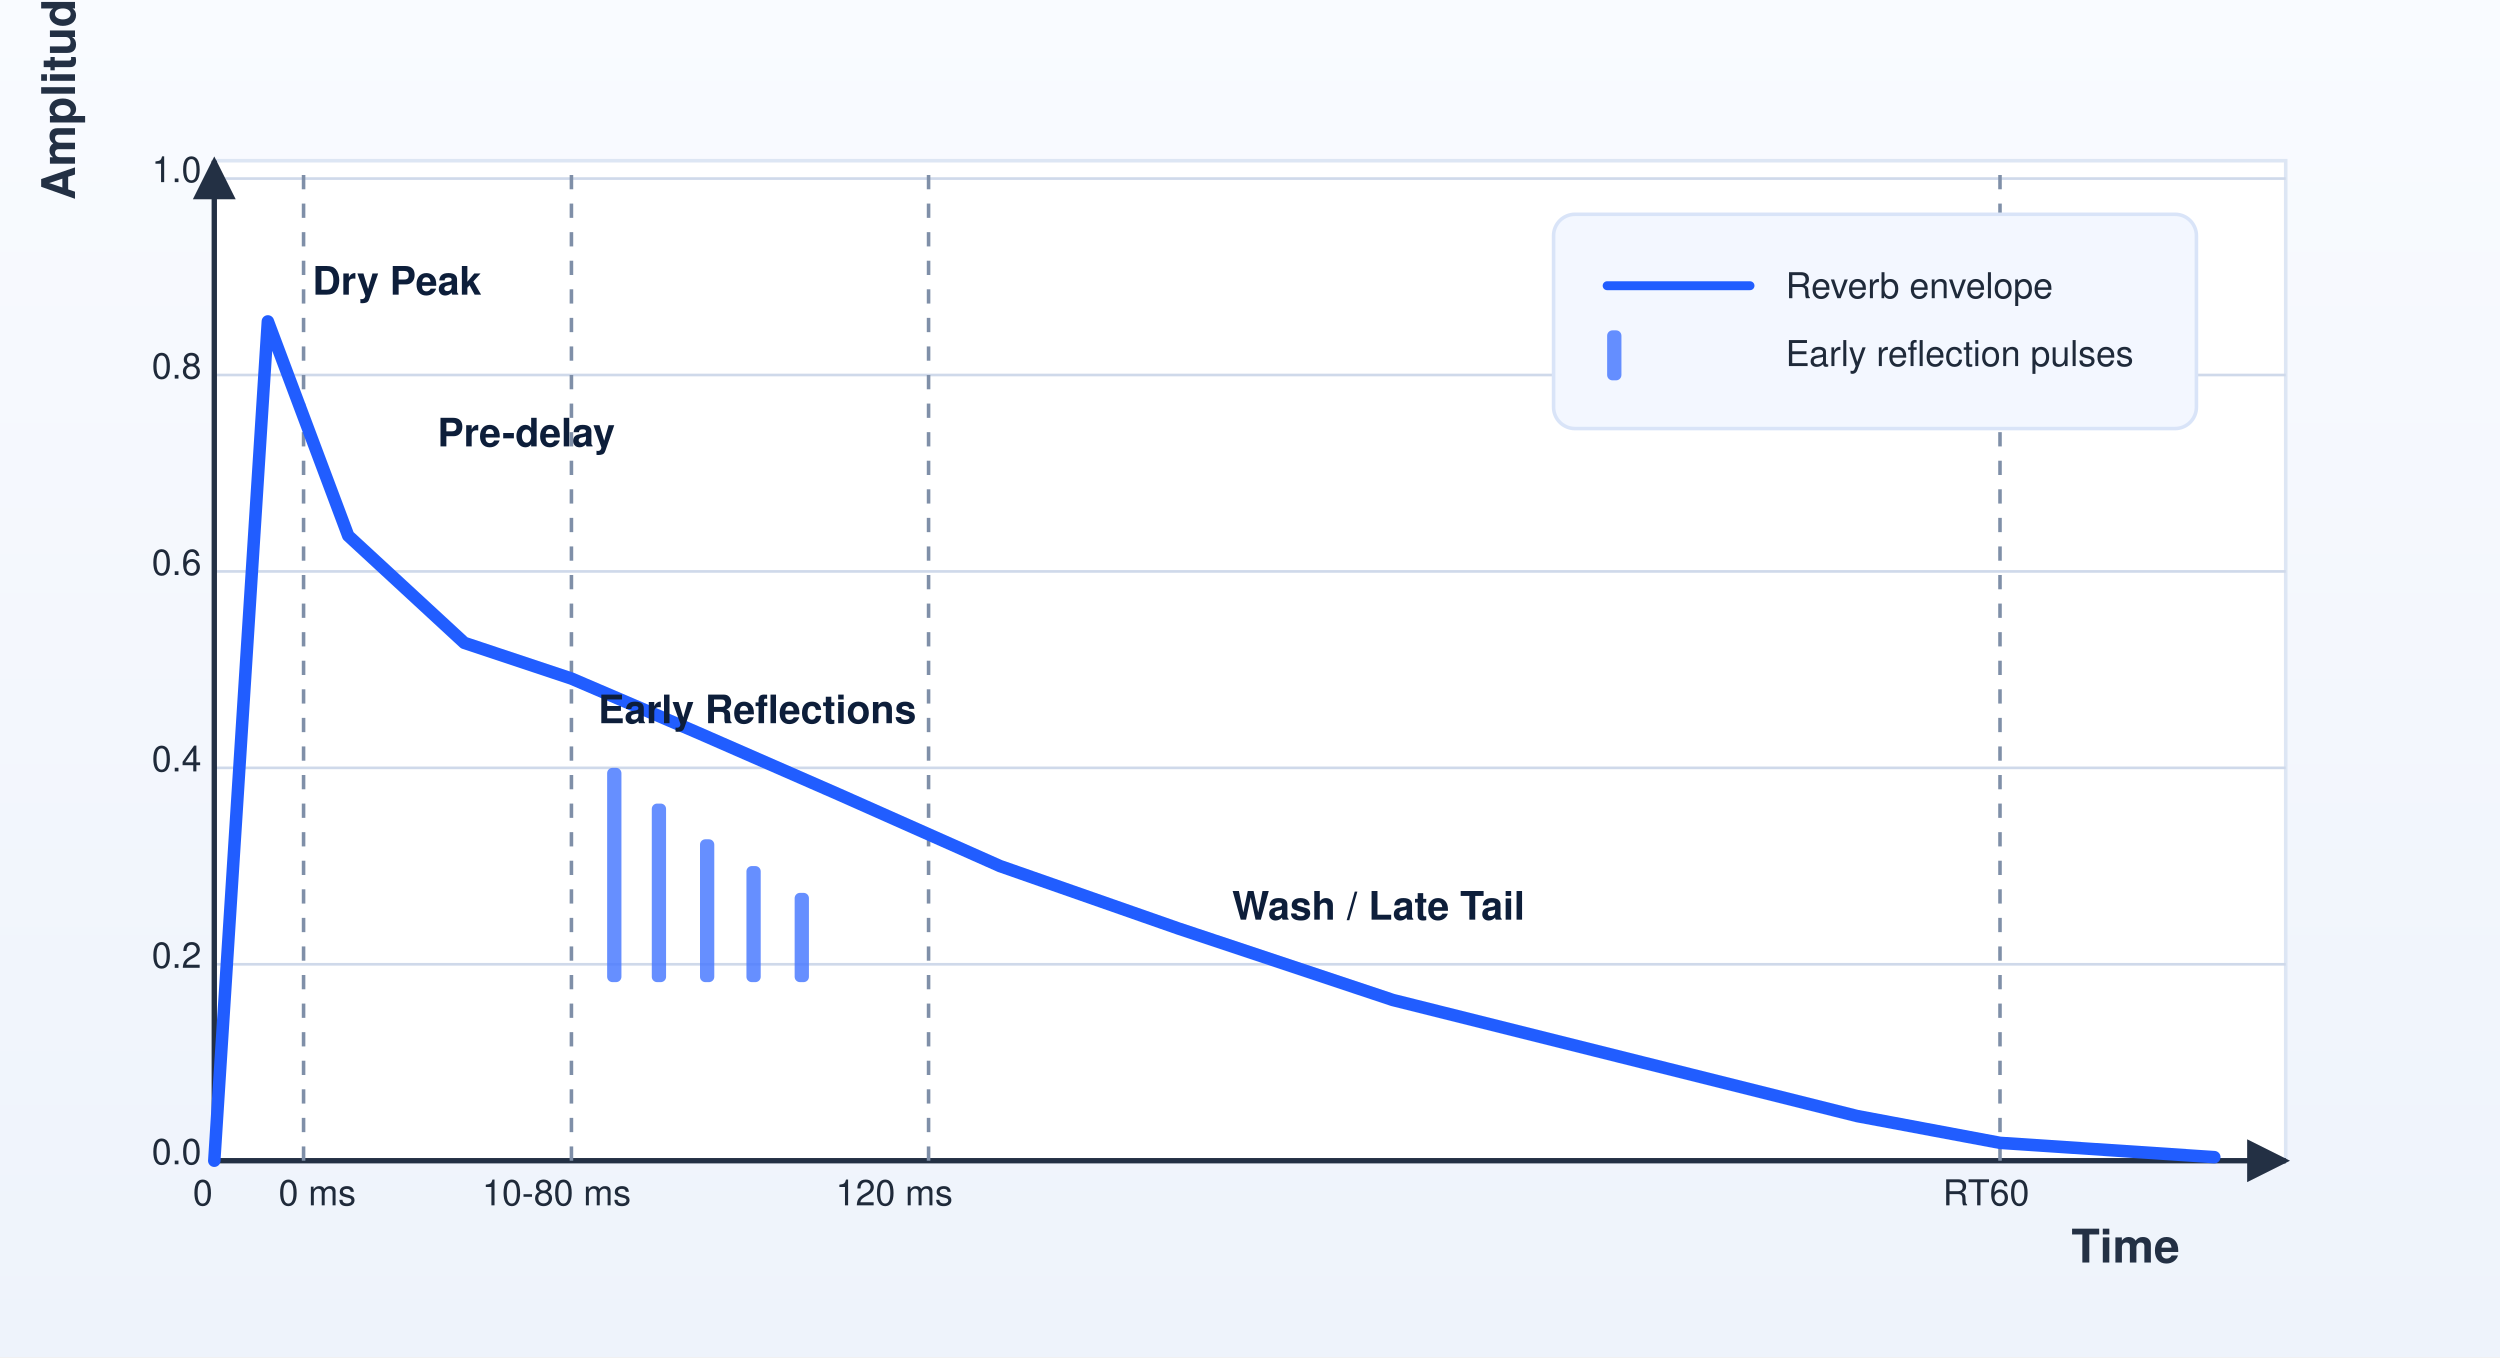
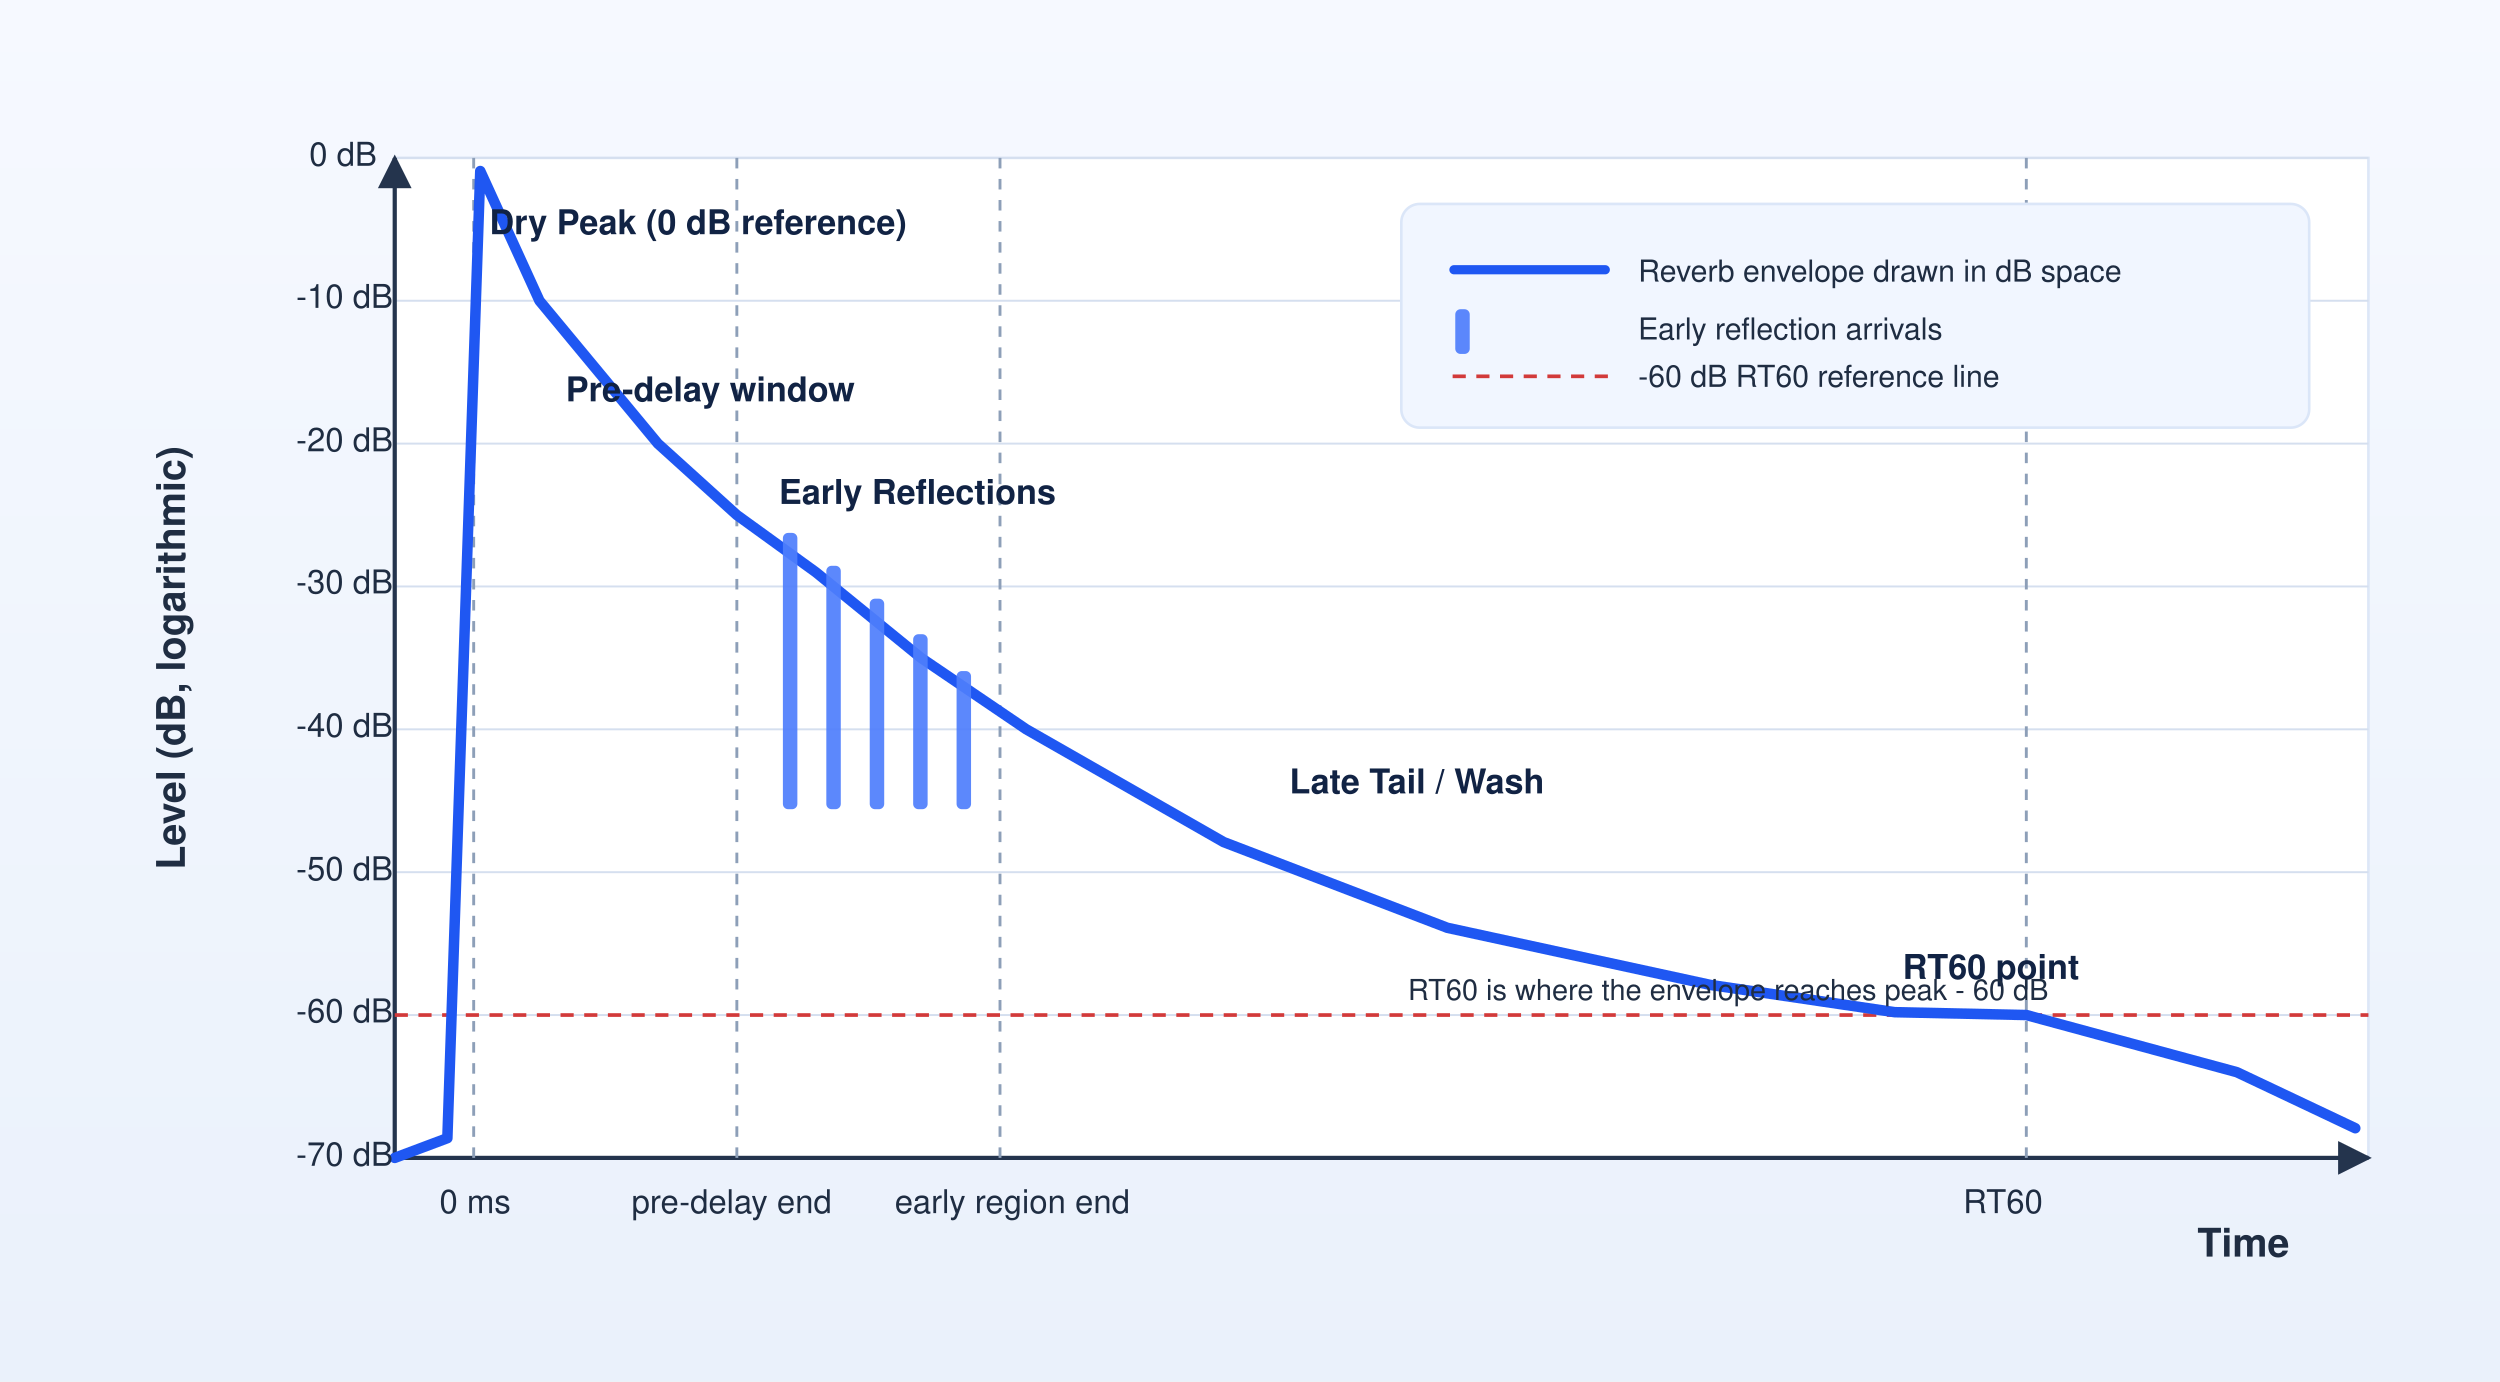
- <svg xmlns="http://www.w3.org/2000/svg" width="1400" height="760" viewBox="0 0 1400 760" role="img" aria-labelledby="title desc">
+ <svg xmlns="http://www.w3.org/2000/svg" viewBox="0 0 1900 1050" role="img" aria-labelledby="title desc">
  <defs>
    <linearGradient id="bg" x1="0" y1="0" x2="0" y2="1">
-       <stop offset="0%" stop-color="#f9fbff" />
-       <stop offset="100%" stop-color="#eef3fb" />
+       <stop offset="0%" stop-color="#f6f9ff" />
+       <stop offset="100%" stop-color="#eaf1fb" />
    </linearGradient>
    <marker id="arrow" viewBox="0 0 10 10" refX="9" refY="5" markerWidth="8" markerHeight="8" orient="auto-start-reverse">
-       <path d="M0,0 L10,5 L0,10 Z" fill="#233044" />
+       <path d="M0,0 L10,5 L0,10 Z" fill="#24344d" />
    </marker>
    <style>
-       .label { font-family: "Helvetica Neue", Helvetica, Arial, sans-serif; fill: #1f2a3a; }
-       .small { font-size: 20px; }
-       .med { font-size: 24px; font-weight: 600; }
-       .axis { stroke: #233044; stroke-width: 3; }
-       .grid { stroke: #cfd9ea; stroke-width: 1.5; }
-       .marker { stroke: #7f8fa8; stroke-width: 2; stroke-dasharray: 8 8; }
-       .envelope { stroke: #215dff; stroke-width: 7; fill: none; stroke-linecap: round; stroke-linejoin: round; }
-       .reflection { fill: #4b7bff; opacity: 0.85; }
-       .stage { fill: #0d1e3a; font-size: 22px; font-weight: 700; }
-       .axisTitle { fill: #233044; font-size: 26px; font-weight: 700; }
+       .axis { stroke: #24344d; stroke-width: 3.2; }
+       .grid { stroke: #d5dfef; stroke-width: 1.5; }
+       .stage-marker { stroke: #8d9fb8; stroke-width: 2.2; stroke-dasharray: 8 8; }
+       .rt60-line { stroke: #d23a3a; stroke-width: 2.8; stroke-dasharray: 10 8; }
+       .envelope { stroke: #1f57f2; stroke-width: 8; fill: none; stroke-linecap: round; stroke-linejoin: round; }
+       .pulse { fill: #4e7efc; opacity: 0.92; }
+       .label { fill: #1f2d42; font-family: "Helvetica Neue", Helvetica, Arial, sans-serif; }
+       .tick { font-size: 25px; }
+       .title { font-size: 30px; font-weight: 700; }
+       .stage { font-size: 26px; font-weight: 700; fill: #112344; }
+       .legend { font-size: 23px; }
+       .note { font-size: 22px; }
    </style>
  </defs>
-   <rect x="0" y="0" width="1400" height="760" fill="url(#bg)" />
-   <rect x="120" y="90" width="1160" height="560" fill="#ffffff" stroke="#dde6f4" stroke-width="2" />
-   <line class="grid" x1="120" y1="650" x2="1280" y2="650" />
-   <line class="grid" x1="120" y1="540" x2="1280" y2="540" />
-   <line class="grid" x1="120" y1="430" x2="1280" y2="430" />
-   <line class="grid" x1="120" y1="320" x2="1280" y2="320" />
-   <line class="grid" x1="120" y1="210" x2="1280" y2="210" />
-   <line class="grid" x1="120" y1="100" x2="1280" y2="100" />
-   <line class="axis" x1="120" y1="650" x2="1280" y2="650" marker-end="url(#arrow)" />
-   <line class="axis" x1="120" y1="650" x2="120" y2="90" marker-end="url(#arrow)" />
-   <line class="marker" x1="170" y1="650" x2="170" y2="95" />
-   <line class="marker" x1="320" y1="650" x2="320" y2="95" />
-   <line class="marker" x1="520" y1="650" x2="520" y2="95" />
-   <line class="marker" x1="1120" y1="650" x2="1120" y2="95" />
-   <path class="envelope" d="     M 120 650     L 150 180     L 195 300     L 260 360     L 320 380     L 390 410     L 470 445     L 560 485     L 660 520     L 780 560     L 920 595     L 1040 625     L 1120 640     L 1240 648   " />
-   <rect class="reflection" x="340" y="430" width="8" height="120" rx="3" />
-   <rect class="reflection" x="365" y="450" width="8" height="100" rx="3" />
-   <rect class="reflection" x="392" y="470" width="8" height="80" rx="3" />
-   <rect class="reflection" x="418" y="485" width="8" height="65" rx="3" />
-   <rect class="reflection" x="445" y="500" width="8" height="50" rx="3" />
-   <text class="label axisTitle" x="42" y="112" transform="rotate(-90 42 112)">Amplitude</text>
-   <text class="label axisTitle" x="1160" y="707">Time</text>
-   <text class="label small" x="108" y="675">0</text>
-   <text class="label small" x="156" y="675">0 ms</text>
-   <text class="label small" x="270" y="675">10-80 ms</text>
-   <text class="label small" x="468" y="675">120 ms</text>
-   <text class="label small" x="1088" y="675">RT60</text>
-   <text class="label small" x="85" y="652">0.0</text>
-   <text class="label small" x="85" y="542">0.2</text>
-   <text class="label small" x="85" y="432">0.4</text>
-   <text class="label small" x="85" y="322">0.6</text>
-   <text class="label small" x="85" y="212">0.8</text>
-   <text class="label small" x="85" y="102">1.0</text>
-   <text class="label stage" x="175" y="165">Dry Peak</text>
-   <text class="label stage" x="245" y="250">Pre-delay</text>
-   <text class="label stage" x="335" y="405">Early Reflections</text>
-   <text class="label stage" x="690" y="515">Wash / Late Tail</text>
-   <rect x="870" y="120" width="360" height="120" rx="12" fill="#f3f7ff" stroke="#d9e4f8" stroke-width="2" />
-   <line x1="900" y1="160" x2="980" y2="160" class="envelope" style="stroke-width:5" />
-   <text class="label small" x="1000" y="167">Reverb envelope</text>
-   <rect class="reflection" x="900" y="185" width="8" height="28" rx="3" />
-   <text class="label small" x="1000" y="205">Early reflection pulses</text>
+   <rect x="0" y="0" width="1900" height="1050" fill="url(#bg)" />
+   <rect x="300" y="120" width="1500" height="760" fill="#ffffff" stroke="#dde7f7" stroke-width="2" />
+   <line class="grid" x1="300" y1="120" x2="1800" y2="120" />
+   <line class="grid" x1="300" y1="228.57" x2="1800" y2="228.57" />
+   <line class="grid" x1="300" y1="337.14" x2="1800" y2="337.14" />
+   <line class="grid" x1="300" y1="445.71" x2="1800" y2="445.71" />
+   <line class="grid" x1="300" y1="554.29" x2="1800" y2="554.29" />
+   <line class="grid" x1="300" y1="662.86" x2="1800" y2="662.86" />
+   <line class="grid" x1="300" y1="771.43" x2="1800" y2="771.43" />
+   <line class="grid" x1="300" y1="880" x2="1800" y2="880" />
+   <line class="axis" x1="300" y1="880" x2="1800" y2="880" marker-end="url(#arrow)" />
+   <line class="axis" x1="300" y1="880" x2="300" y2="120" marker-end="url(#arrow)" />
+   <line class="stage-marker" x1="360" y1="880" x2="360" y2="120" />
+   <line class="stage-marker" x1="560" y1="880" x2="560" y2="120" />
+   <line class="stage-marker" x1="760" y1="880" x2="760" y2="120" />
+   <line class="stage-marker" x1="1540" y1="880" x2="1540" y2="120" />
+   <line class="rt60-line" x1="300" y1="771.43" x2="1800" y2="771.43" />
+   <path class="envelope" d="     M 300 880     L 340 865     L 365 130     L 410 228.57     L 500 337.14     L 560 391.43     L 620 434.86     L 700 500.00     L 780 554.29     L 930 640.00     L 1100 705.14     L 1300 748.57     L 1440 769.26     L 1540 771.43     L 1700 814.86     L 1790 857.43   " />
+   <rect class="pulse" x="595" y="405" width="11" height="210" rx="4" />
+   <rect class="pulse" x="628" y="430" width="11" height="185" rx="4" />
+   <rect class="pulse" x="661" y="455" width="11" height="160" rx="4" />
+   <rect class="pulse" x="694" y="482" width="11" height="133" rx="4" />
+   <rect class="pulse" x="727" y="510" width="11" height="105" rx="4" />
+   <text class="label title" x="130" y="500" text-anchor="middle" dominant-baseline="middle" transform="rotate(-90 130 500)">Level (dB, logarithmic)</text>
+   <text class="label title" x="1670" y="955">Time</text>
+   <text class="label tick" x="235" y="126">0 dB</text>
+   <text class="label tick" x="225" y="234">-10 dB</text>
+   <text class="label tick" x="225" y="343">-20 dB</text>
+   <text class="label tick" x="225" y="451">-30 dB</text>
+   <text class="label tick" x="225" y="560">-40 dB</text>
+   <text class="label tick" x="225" y="669">-50 dB</text>
+   <text class="label tick" x="225" y="777">-60 dB</text>
+   <text class="label tick" x="225" y="886">-70 dB</text>
+   <text class="label tick" x="334" y="922">0 ms</text>
+   <text class="label tick" x="480" y="922">pre-delay end</text>
+   <text class="label tick" x="680" y="922">early region end</text>
+   <text class="label tick" x="1492" y="922">RT60</text>
+   <text class="label stage" x="372" y="178">Dry Peak (0 dB reference)</text>
+   <text class="label stage" x="430" y="305">Pre-delay window</text>
+   <text class="label stage" x="592" y="383">Early Reflections</text>
+   <text class="label stage" x="980" y="603">Late Tail / Wash</text>
+   <text class="label stage" x="1446" y="744">RT60 point</text>
+   <text class="label note" x="1070" y="760" fill="#b32121">RT60 is where the envelope reaches peak - 60 dB</text>
+   <rect x="1065" y="155" width="690" height="170" rx="14" fill="#f1f6ff" stroke="#dbe6f8" stroke-width="2" />
+   <line x1="1105" y1="205" x2="1220" y2="205" class="envelope" style="stroke-width:7" />
+   <text class="label legend" x="1245" y="214">Reverb envelope drawn in dB space</text>
+   <rect class="pulse" x="1106" y="235" width="11" height="34" rx="4" />
+   <text class="label legend" x="1245" y="258">Early reflection arrivals</text>
+   <line x1="1104" y1="286" x2="1222" y2="286" class="rt60-line" />
+   <text class="label legend" x="1245" y="294">-60 dB RT60 reference line</text>
</svg>
